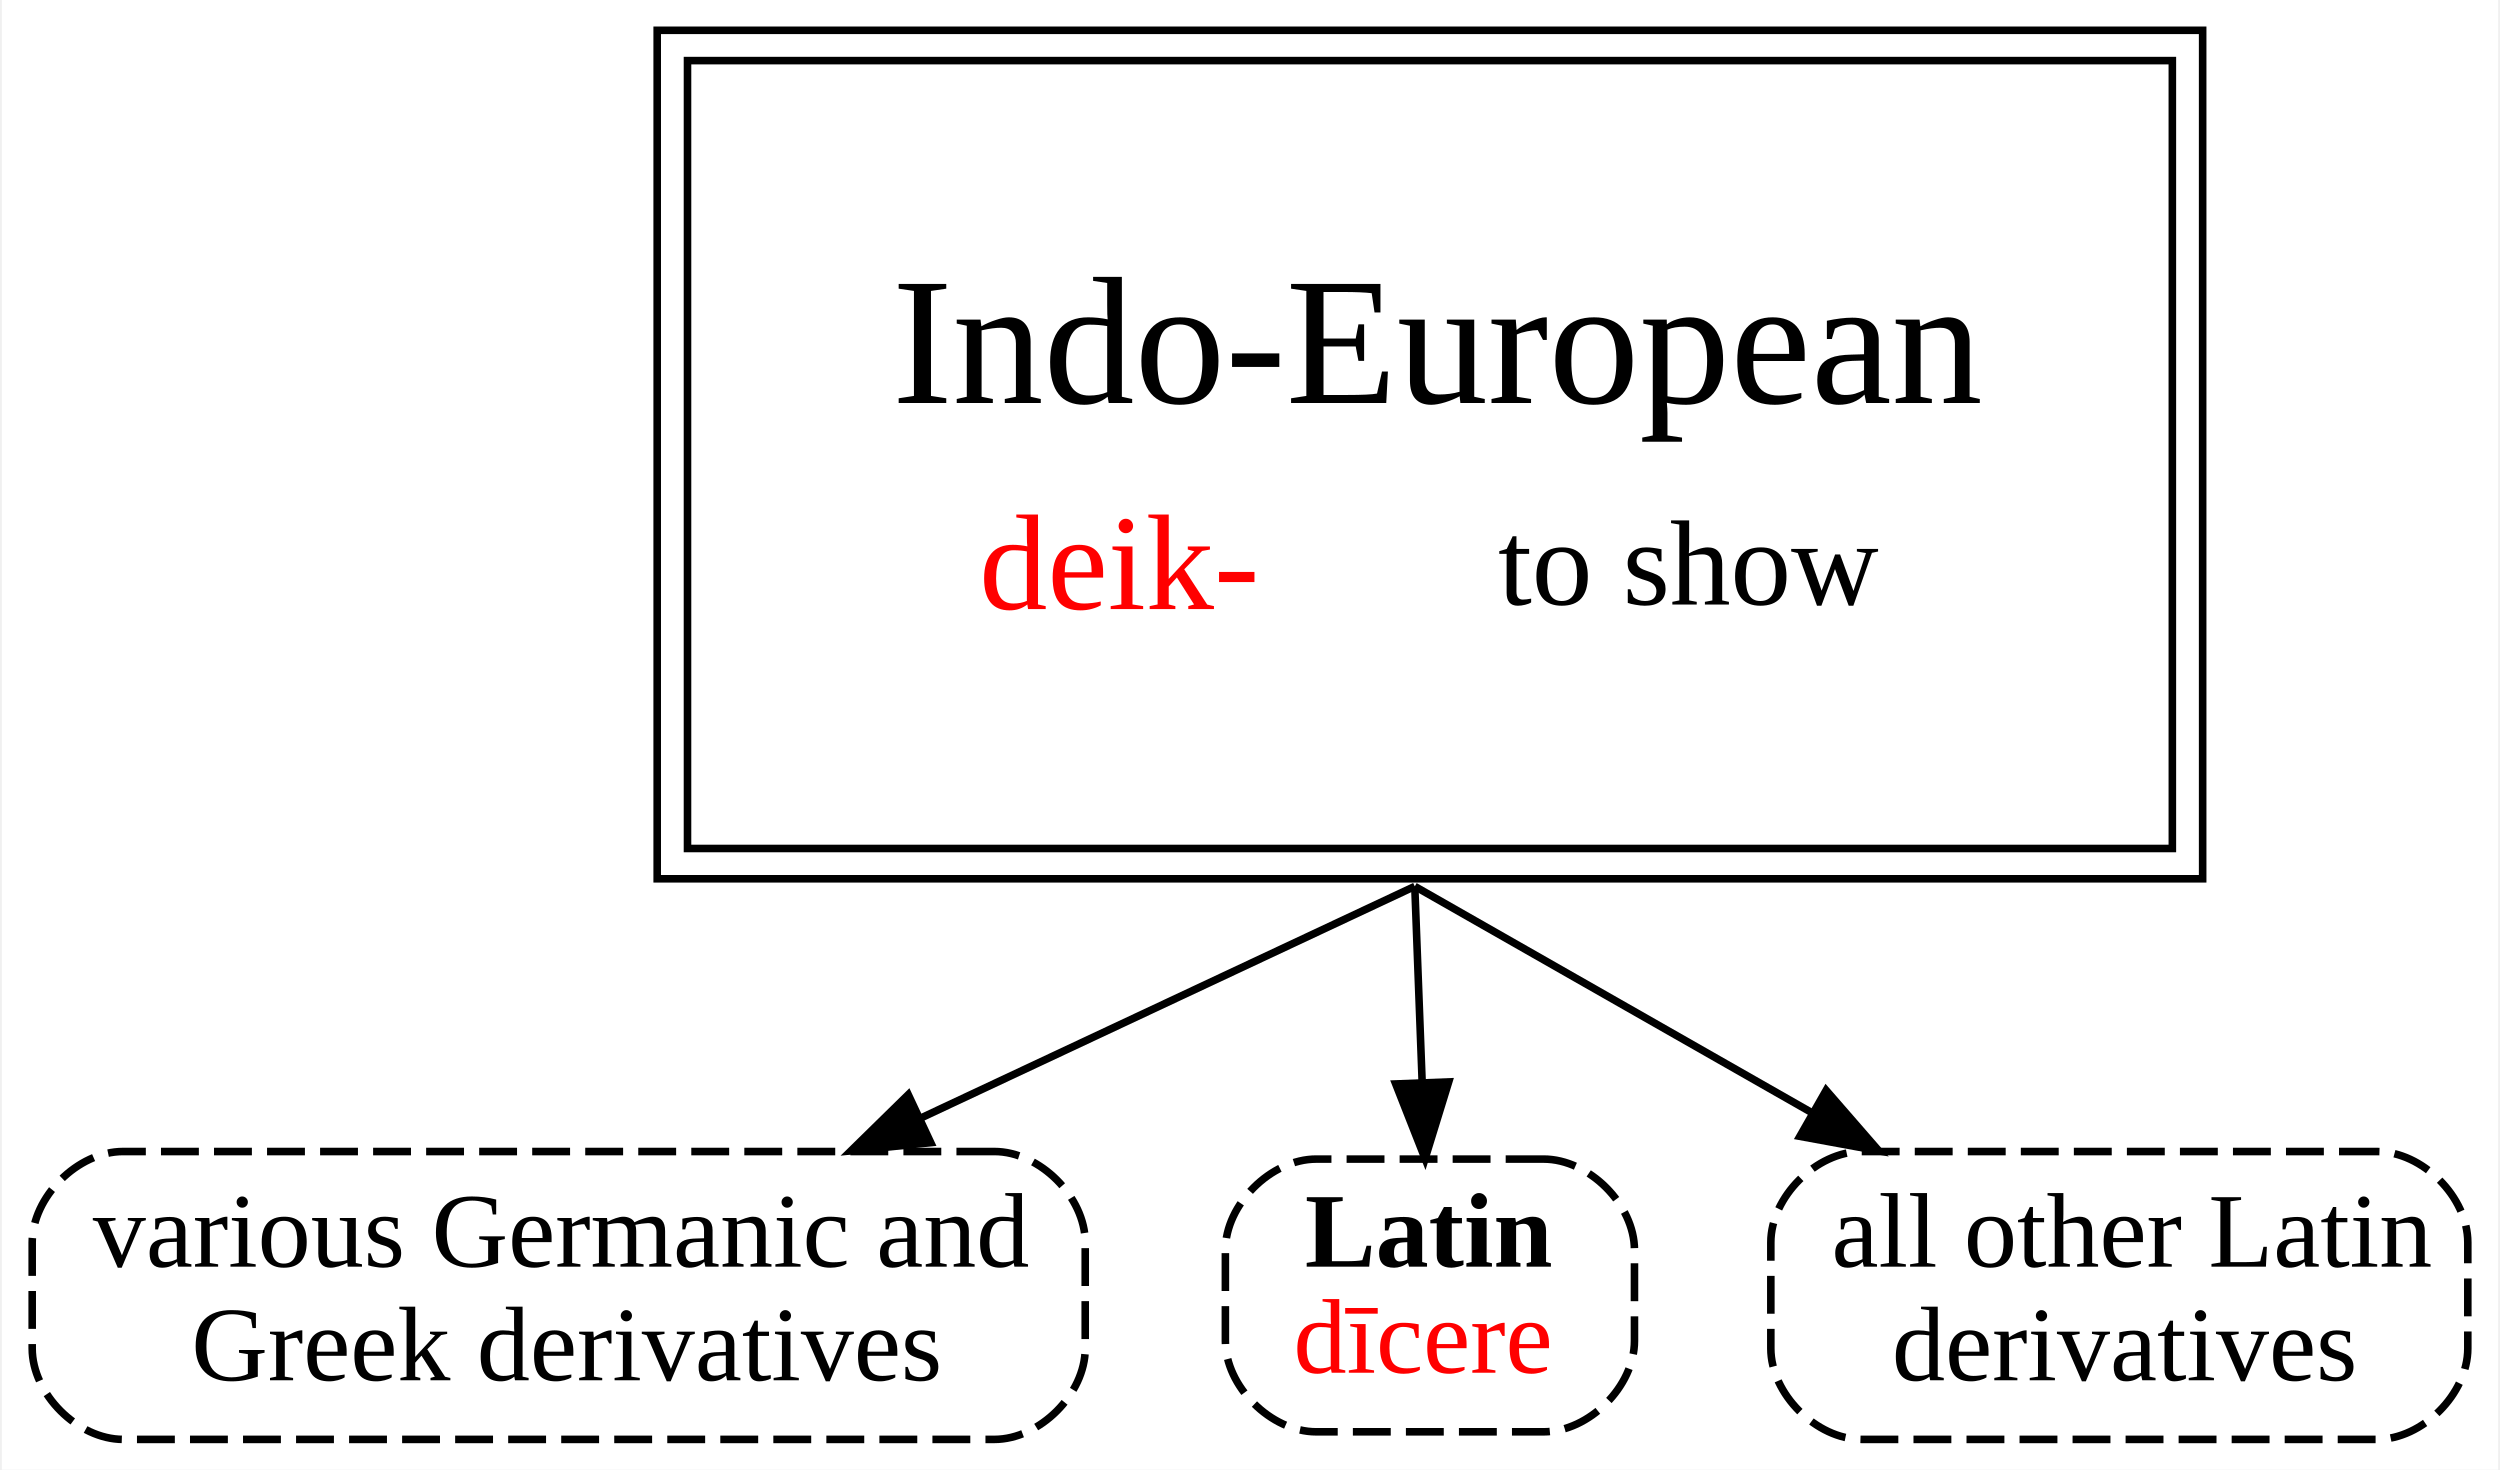
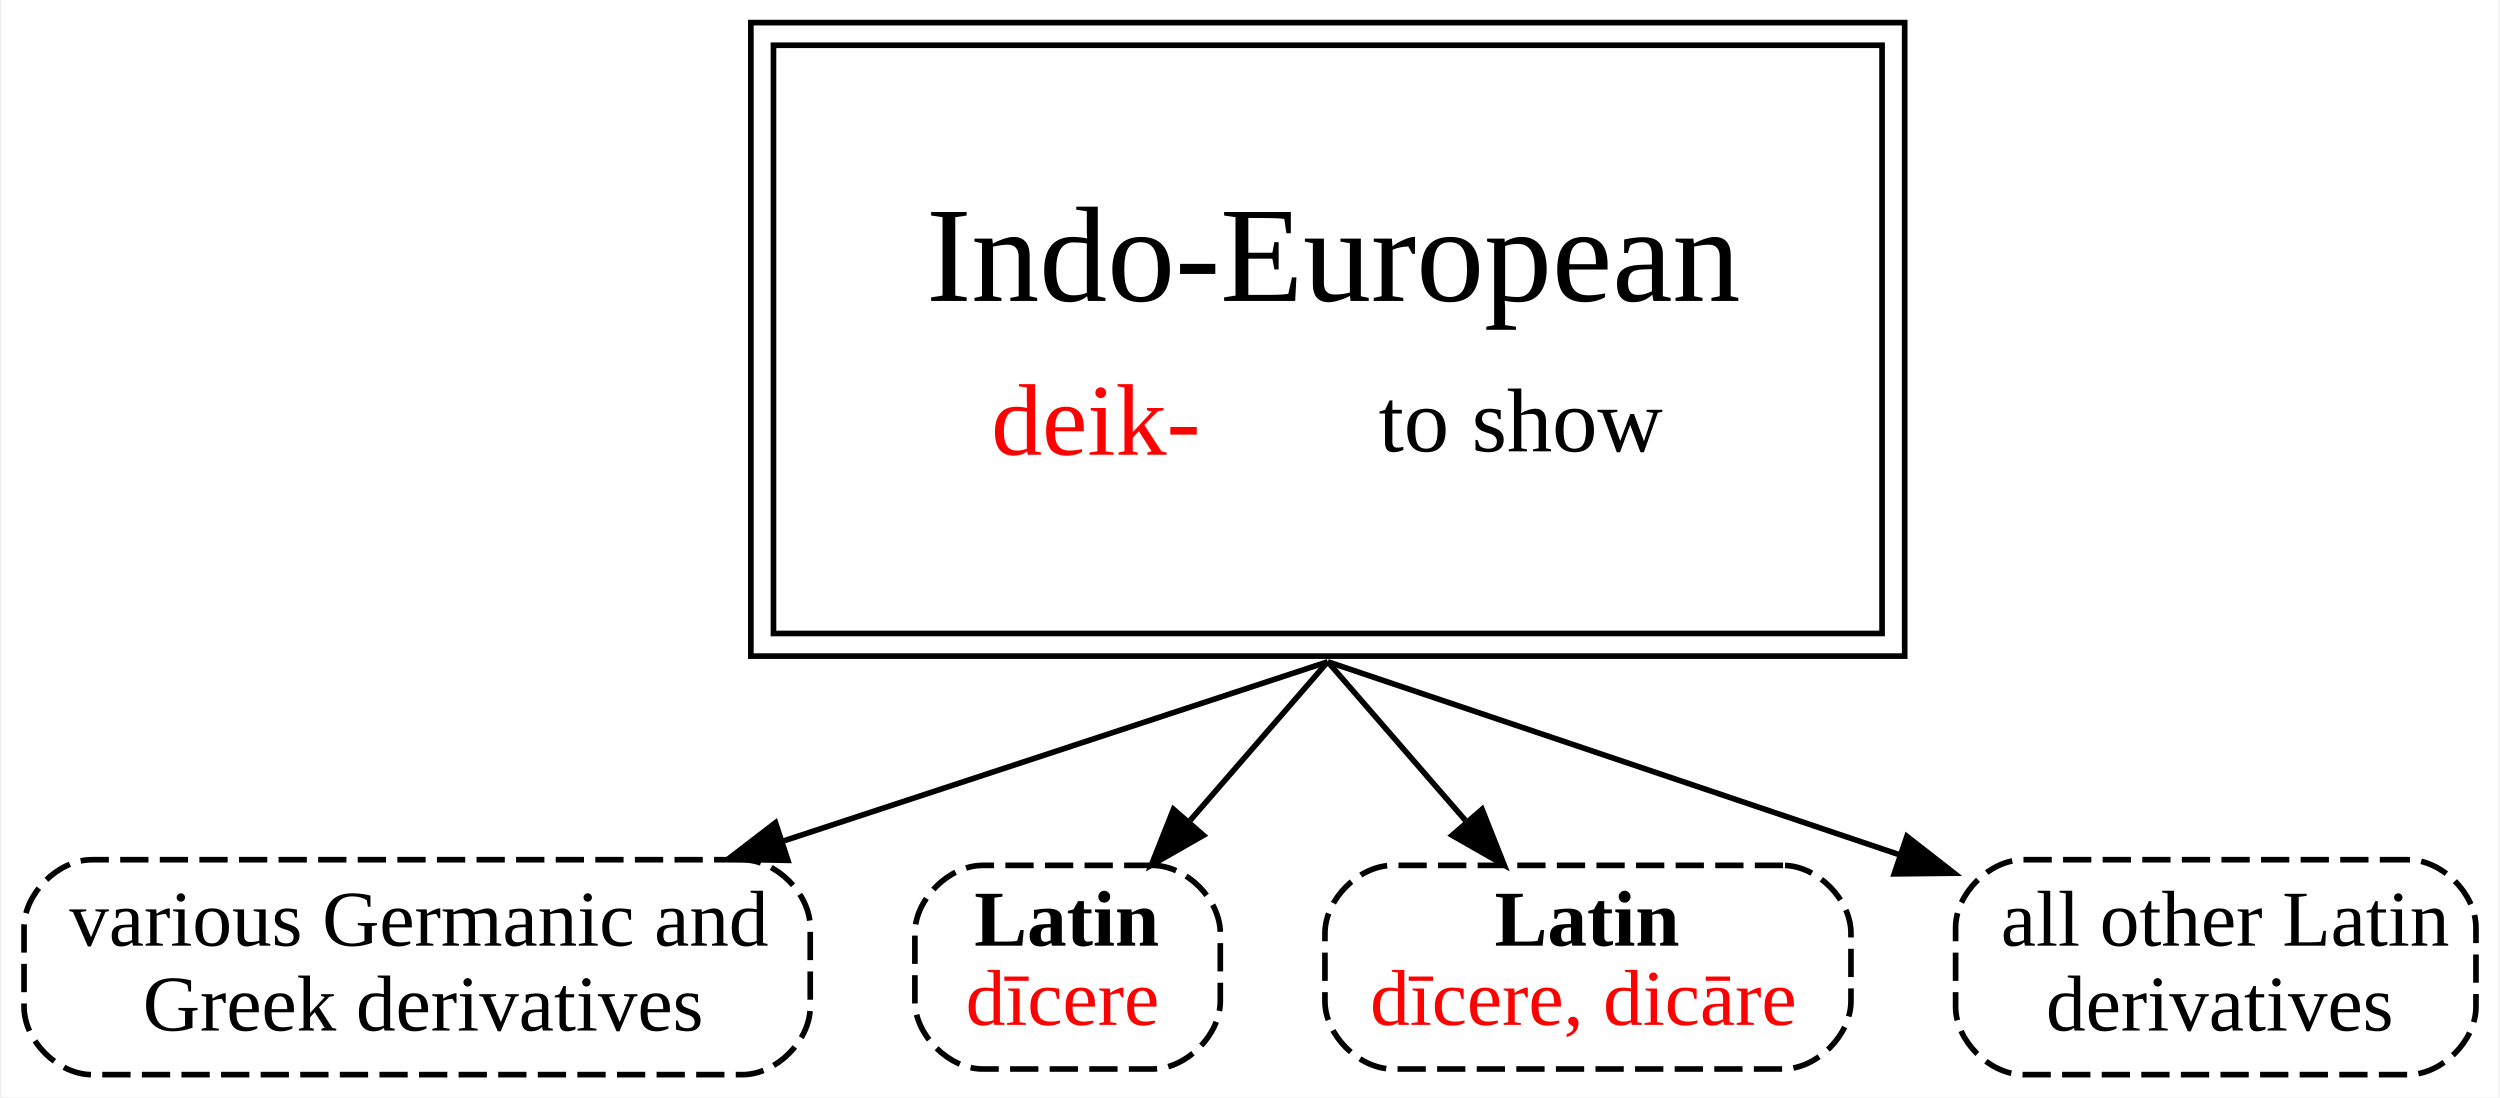
- <svg xmlns="http://www.w3.org/2000/svg" xmlns:xlink="http://www.w3.org/1999/xlink" width="330pt" height="194pt" viewBox="0.00 0.00 329.50 194.00">
+ <svg xmlns="http://www.w3.org/2000/svg" xmlns:xlink="http://www.w3.org/1999/xlink" width="442pt" height="194pt" viewBox="0.00 0.00 441.50 194.00">
  <g id="graph0" class="graph" transform="scale(1 1) rotate(0) translate(4 190)">
-     <polygon fill="white" stroke="transparent" points="-4,4 -4,-190 325.5,-190 325.5,4 -4,4" />
+     <polygon fill="white" stroke="transparent" points="-4,4 -4,-190 437.5,-190 437.5,4 -4,4" />
    <g id="node1" class="node">
      <g id="a_node1">
        <a xlink:title="Indo-European &quot;deik-, deig-&quot; to show">
-           <polygon fill="none" stroke="black" points="282.5,-182 86.5,-182 86.5,-78 282.5,-78 282.5,-182" />
-           <polygon fill="none" stroke="black" points="286.5,-186 82.5,-186 82.5,-74 286.5,-74 286.5,-186" />
-           <text text-anchor="start" x="113.5" y="-136.8" font-family="Times New Roman,serif" font-size="24.00">Indo-European</text>
-           <text text-anchor="start" x="125" y="-109.6" font-family="Times New Roman,serif" font-size="18.00" fill="red">deik-</text>
-           <text text-anchor="start" x="193.5" y="-110.2" font-family="Times New Roman,serif" font-size="16.00">to show</text>
+           <polygon fill="none" stroke="black" points="328.5,-182 132.5,-182 132.5,-78 328.5,-78 328.5,-182" />
+           <polygon fill="none" stroke="black" points="332.5,-186 128.5,-186 128.5,-74 332.5,-74 332.5,-186" />
+           <text text-anchor="start" x="159.5" y="-136.8" font-family="Times New Roman,serif" font-size="24.00">Indo-European</text>
+           <text text-anchor="start" x="171" y="-109.6" font-family="Times New Roman,serif" font-size="18.00" fill="red">deik-</text>
+           <text text-anchor="start" x="239.5" y="-110.2" font-family="Times New Roman,serif" font-size="16.00">to show</text>
        </a>
      </g>
    </g>
    <g id="node2" class="node">
      <g id="a_node2">
        <a xlink:href="deik-show1.svg" xlink:title="various Germanic and&lt;br/&gt;Greek derivatives">
          <path fill="none" stroke="black" stroke-dasharray="5,2" d="M127,-38C127,-38 12,-38 12,-38 6,-38 0,-32 0,-26 0,-26 0,-12 0,-12 0,-6 6,0 12,0 12,0 127,0 127,0 133,0 139,-6 139,-12 139,-12 139,-26 139,-26 139,-32 133,-38 127,-38" />
          <text text-anchor="start" x="8" y="-22.8" font-family="Times New Roman,serif" font-size="14.00">various Germanic and</text>
          <text text-anchor="start" x="21" y="-7.8" font-family="Times New Roman,serif" font-size="14.00">Greek derivatives</text>
        </a>
      </g>
    </g>
    <g id="edge1" class="edge">
-       <path fill="none" stroke="black" d="M182.5,-73C182.5,-73 148.26,-56.94 117.47,-42.5" />
-       <polygon fill="black" stroke="black" points="118.61,-39.17 108.07,-38.09 115.64,-45.51 118.61,-39.17" />
+       <path fill="none" stroke="black" d="M230.5,-73C230.5,-73 178.94,-56.03 134.18,-41.29" />
+       <polygon fill="black" stroke="black" points="135.05,-37.89 124.46,-38.09 132.86,-44.54 135.05,-37.89" />
    </g>
    <g id="node3" class="node">
      <g id="a_node3">
        <a xlink:href="deik-show2.svg" xlink:title="&lt;b&gt;Latin&lt;/b&gt;&lt;br/&gt;&lt;font color=&quot;red&quot;&gt;dīcere&lt;/font&gt;">
          <path fill="none" stroke="black" stroke-dasharray="5,2" d="M199.5,-37C199.5,-37 169.5,-37 169.5,-37 163.5,-37 157.5,-31 157.5,-25 157.5,-25 157.5,-13 157.5,-13 157.5,-7 163.5,-1 169.5,-1 169.5,-1 199.5,-1 199.5,-1 205.5,-1 211.5,-7 211.5,-13 211.5,-13 211.5,-25 211.5,-25 211.5,-31 205.5,-37 199.5,-37" />
          <text text-anchor="start" x="168" y="-22.8" font-family="Times New Roman,serif" font-weight="bold" font-size="14.00">Latin</text>
          <text text-anchor="start" x="166.5" y="-8.8" font-family="Times New Roman,serif" font-size="14.00" fill="red">dīcere</text>
        </a>
      </g>
    </g>
    <g id="edge2" class="edge">
-       <path fill="none" stroke="black" d="M182.5,-73C182.5,-73 182.98,-60.27 183.47,-47.29" />
-       <polygon fill="black" stroke="black" points="186.98,-47.19 183.86,-37.06 179.98,-46.92 186.98,-47.19" />
+       <path fill="none" stroke="black" d="M230.5,-73C230.5,-73 218.1,-58.71 206.18,-44.97" />
+       <polygon fill="black" stroke="black" points="208.51,-42.32 199.31,-37.06 203.22,-46.91 208.51,-42.32" />
    </g>
    <g id="node4" class="node">
      <g id="a_node4">
-         <a xlink:href="deik-show3.svg" xlink:title="all other Latin&lt;br/&gt;derivatives">
-           <path fill="none" stroke="black" stroke-dasharray="5,2" d="M309.5,-38C309.5,-38 241.5,-38 241.5,-38 235.5,-38 229.5,-32 229.5,-26 229.5,-26 229.5,-12 229.5,-12 229.5,-6 235.5,0 241.5,0 241.5,0 309.5,0 309.5,0 315.5,0 321.5,-6 321.5,-12 321.5,-12 321.5,-26 321.5,-26 321.5,-32 315.5,-38 309.5,-38" />
-           <text text-anchor="start" x="237.5" y="-22.8" font-family="Times New Roman,serif" font-size="14.00">all other Latin</text>
-           <text text-anchor="start" x="245.5" y="-7.8" font-family="Times New Roman,serif" font-size="14.00">derivatives</text>
+         <a xlink:href="deik-show3.svg" xlink:title="&lt;b&gt;Latin&lt;/b&gt;&lt;br/&gt;&lt;font color=&quot;red&quot;&gt;dīcere, dicāre&lt;/font&gt;">
+           <path fill="none" stroke="black" stroke-dasharray="5,2" d="M311,-37C311,-37 242,-37 242,-37 236,-37 230,-31 230,-25 230,-25 230,-13 230,-13 230,-7 236,-1 242,-1 242,-1 311,-1 311,-1 317,-1 323,-7 323,-13 323,-13 323,-25 323,-25 323,-31 317,-37 311,-37" />
+           <text text-anchor="start" x="260" y="-22.8" font-family="Times New Roman,serif" font-weight="bold" font-size="14.00">Latin</text>
+           <text text-anchor="start" x="238" y="-8.8" font-family="Times New Roman,serif" font-size="14.00" fill="red">dīcere, dicāre</text>
        </a>
      </g>
    </g>
    <g id="edge3" class="edge">
-       <path fill="none" stroke="black" d="M182.5,-73C182.5,-73 209.96,-57.35 235.03,-43.06" />
-       <polygon fill="black" stroke="black" points="236.8,-46.08 243.75,-38.09 233.33,-40 236.8,-46.08" />
+       <path fill="none" stroke="black" d="M230.5,-73C230.5,-73 242.9,-58.71 254.82,-44.97" />
+       <polygon fill="black" stroke="black" points="257.78,-46.91 261.69,-37.06 252.49,-42.32 257.78,-46.91" />
+     </g>
+     <g id="node5" class="node">
+       <g id="a_node5">
+         <a xlink:href="deik-show4.svg" xlink:title="all other Latin&lt;br/&gt;derivatives">
+           <path fill="none" stroke="black" stroke-dasharray="5,2" d="M421.5,-38C421.5,-38 353.5,-38 353.5,-38 347.5,-38 341.5,-32 341.5,-26 341.5,-26 341.5,-12 341.5,-12 341.5,-6 347.5,0 353.5,0 353.5,0 421.5,0 421.5,0 427.5,0 433.5,-6 433.5,-12 433.5,-12 433.5,-26 433.5,-26 433.5,-32 427.5,-38 421.5,-38" />
+           <text text-anchor="start" x="349.5" y="-22.8" font-family="Times New Roman,serif" font-size="14.00">all other Latin</text>
+           <text text-anchor="start" x="357.5" y="-7.8" font-family="Times New Roman,serif" font-size="14.00">derivatives</text>
+         </a>
+       </g>
+     </g>
+     <g id="edge4" class="edge">
+       <path fill="none" stroke="black" d="M230.5,-73C230.5,-73 286.42,-54.12 331.52,-38.9" />
+       <polygon fill="black" stroke="black" points="332.89,-42.13 341.24,-35.62 330.65,-35.5 332.89,-42.13" />
    </g>
  </g>
</svg>
